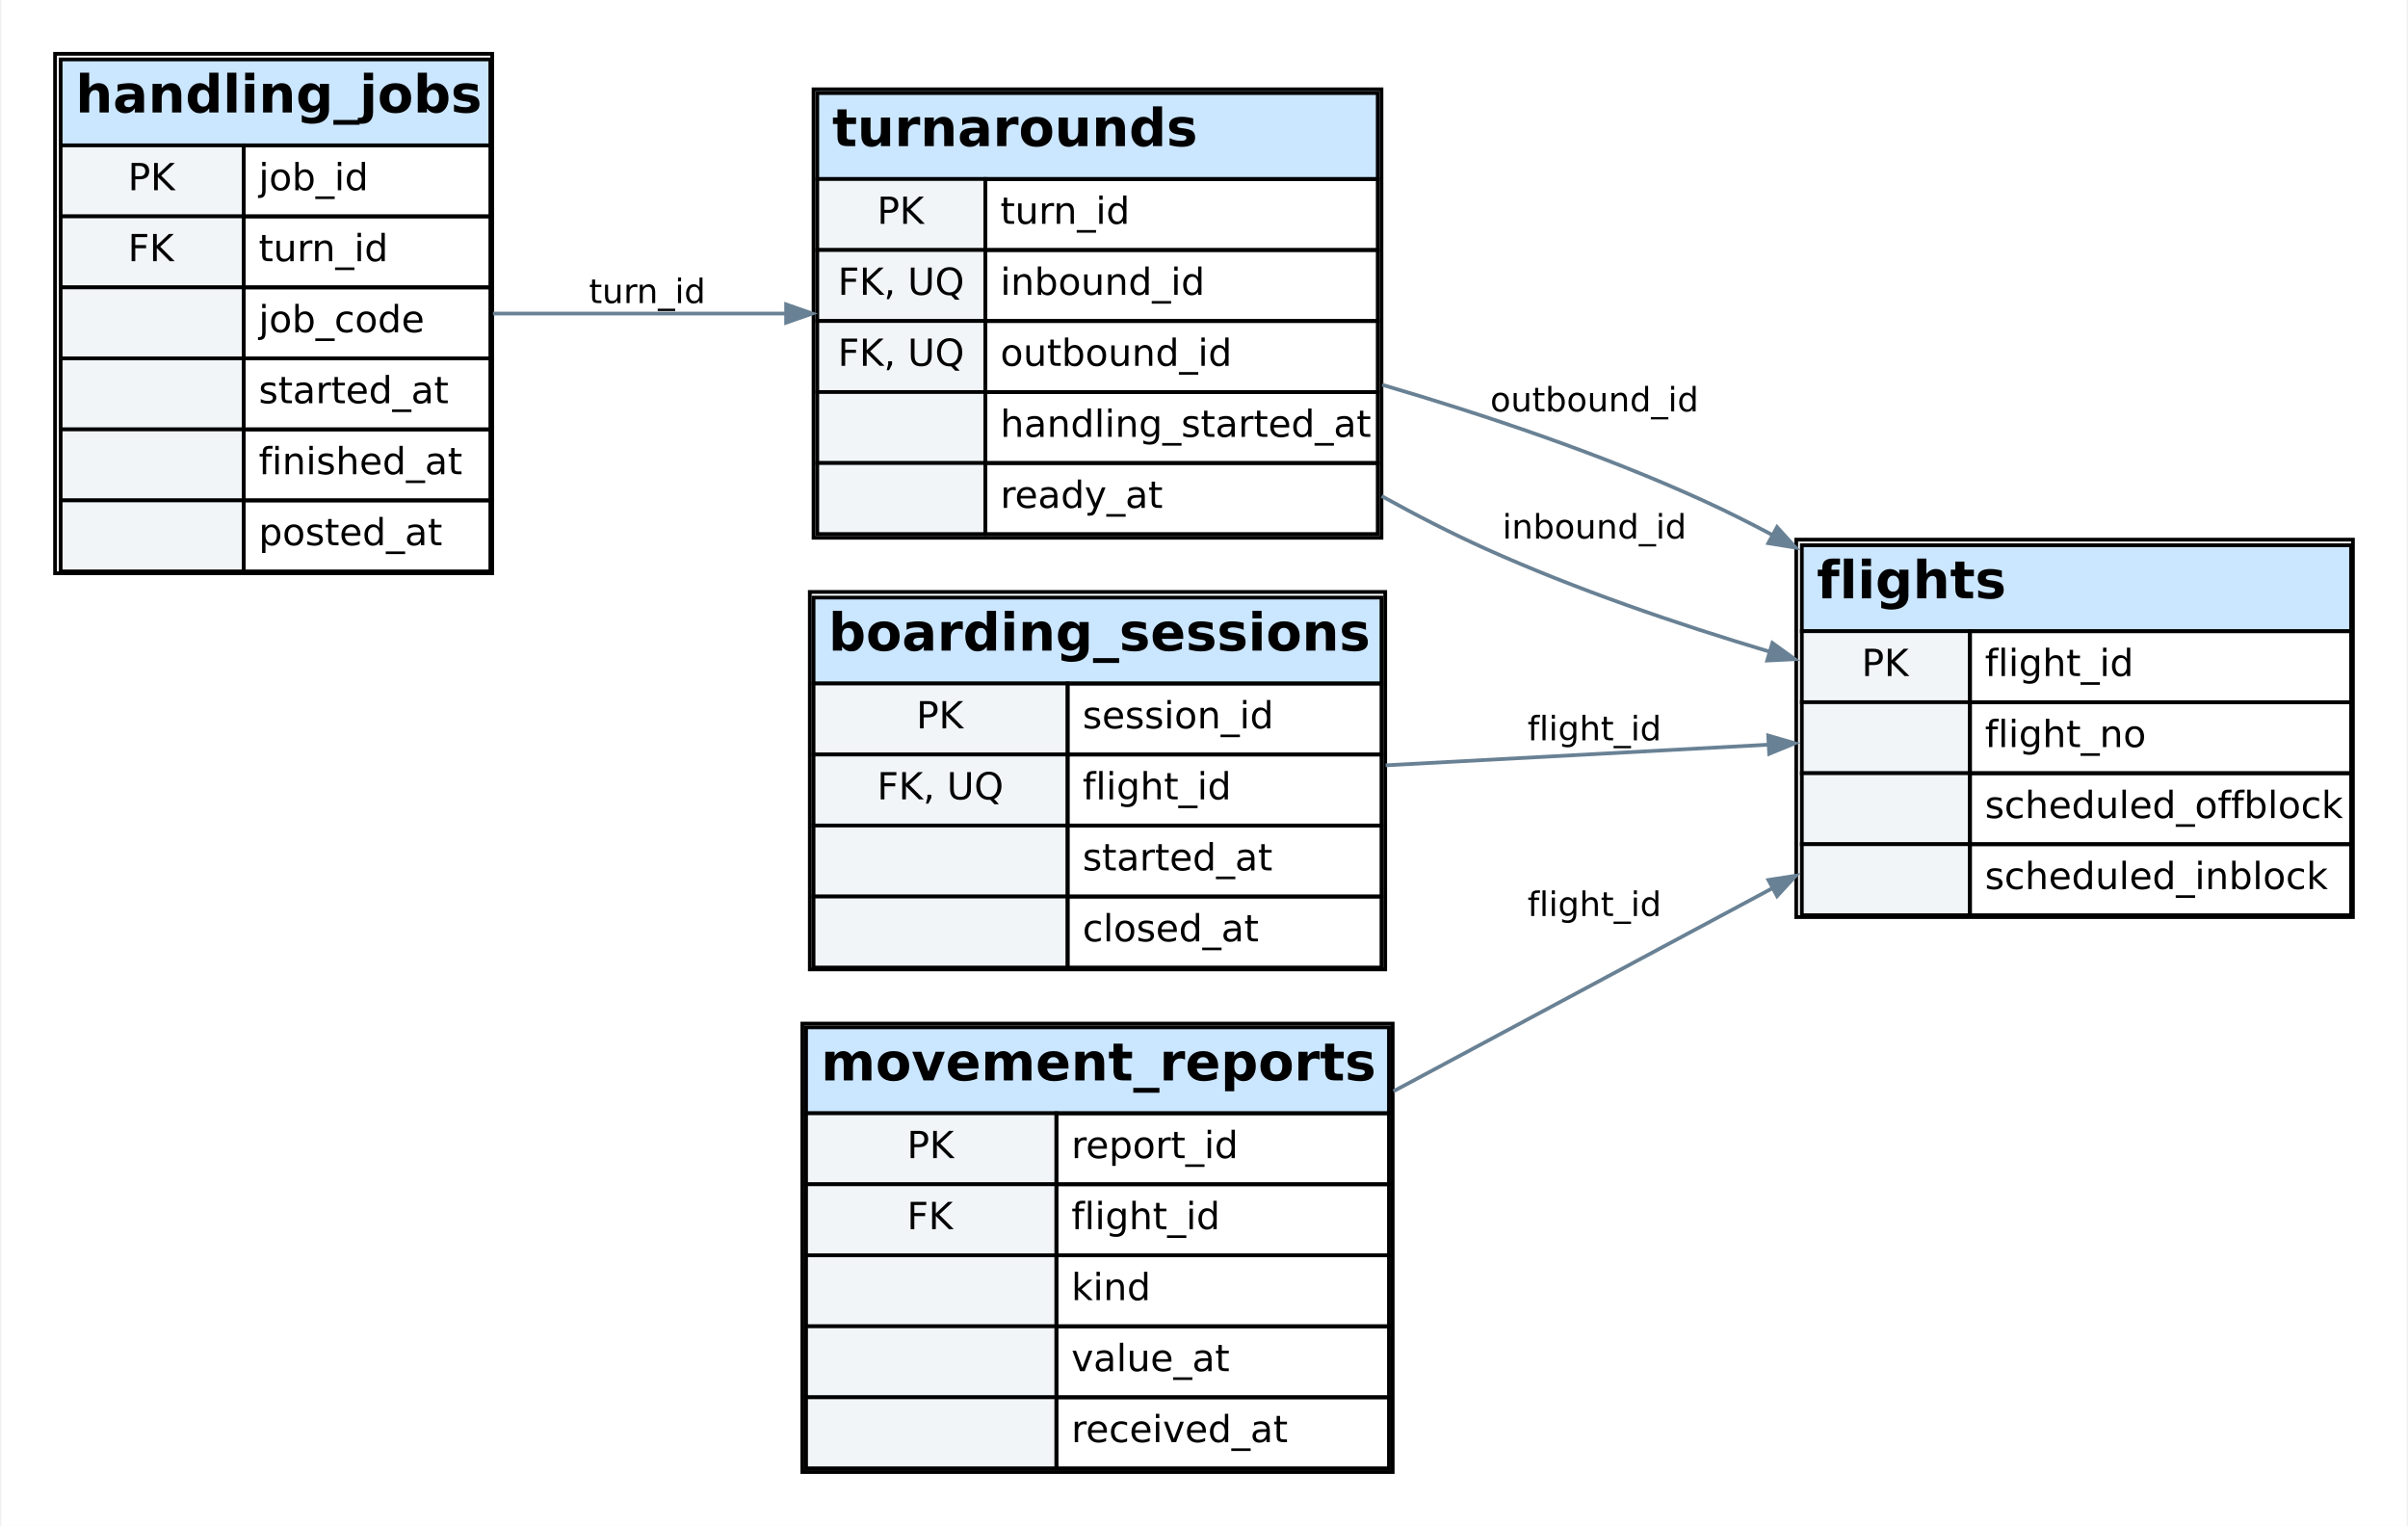
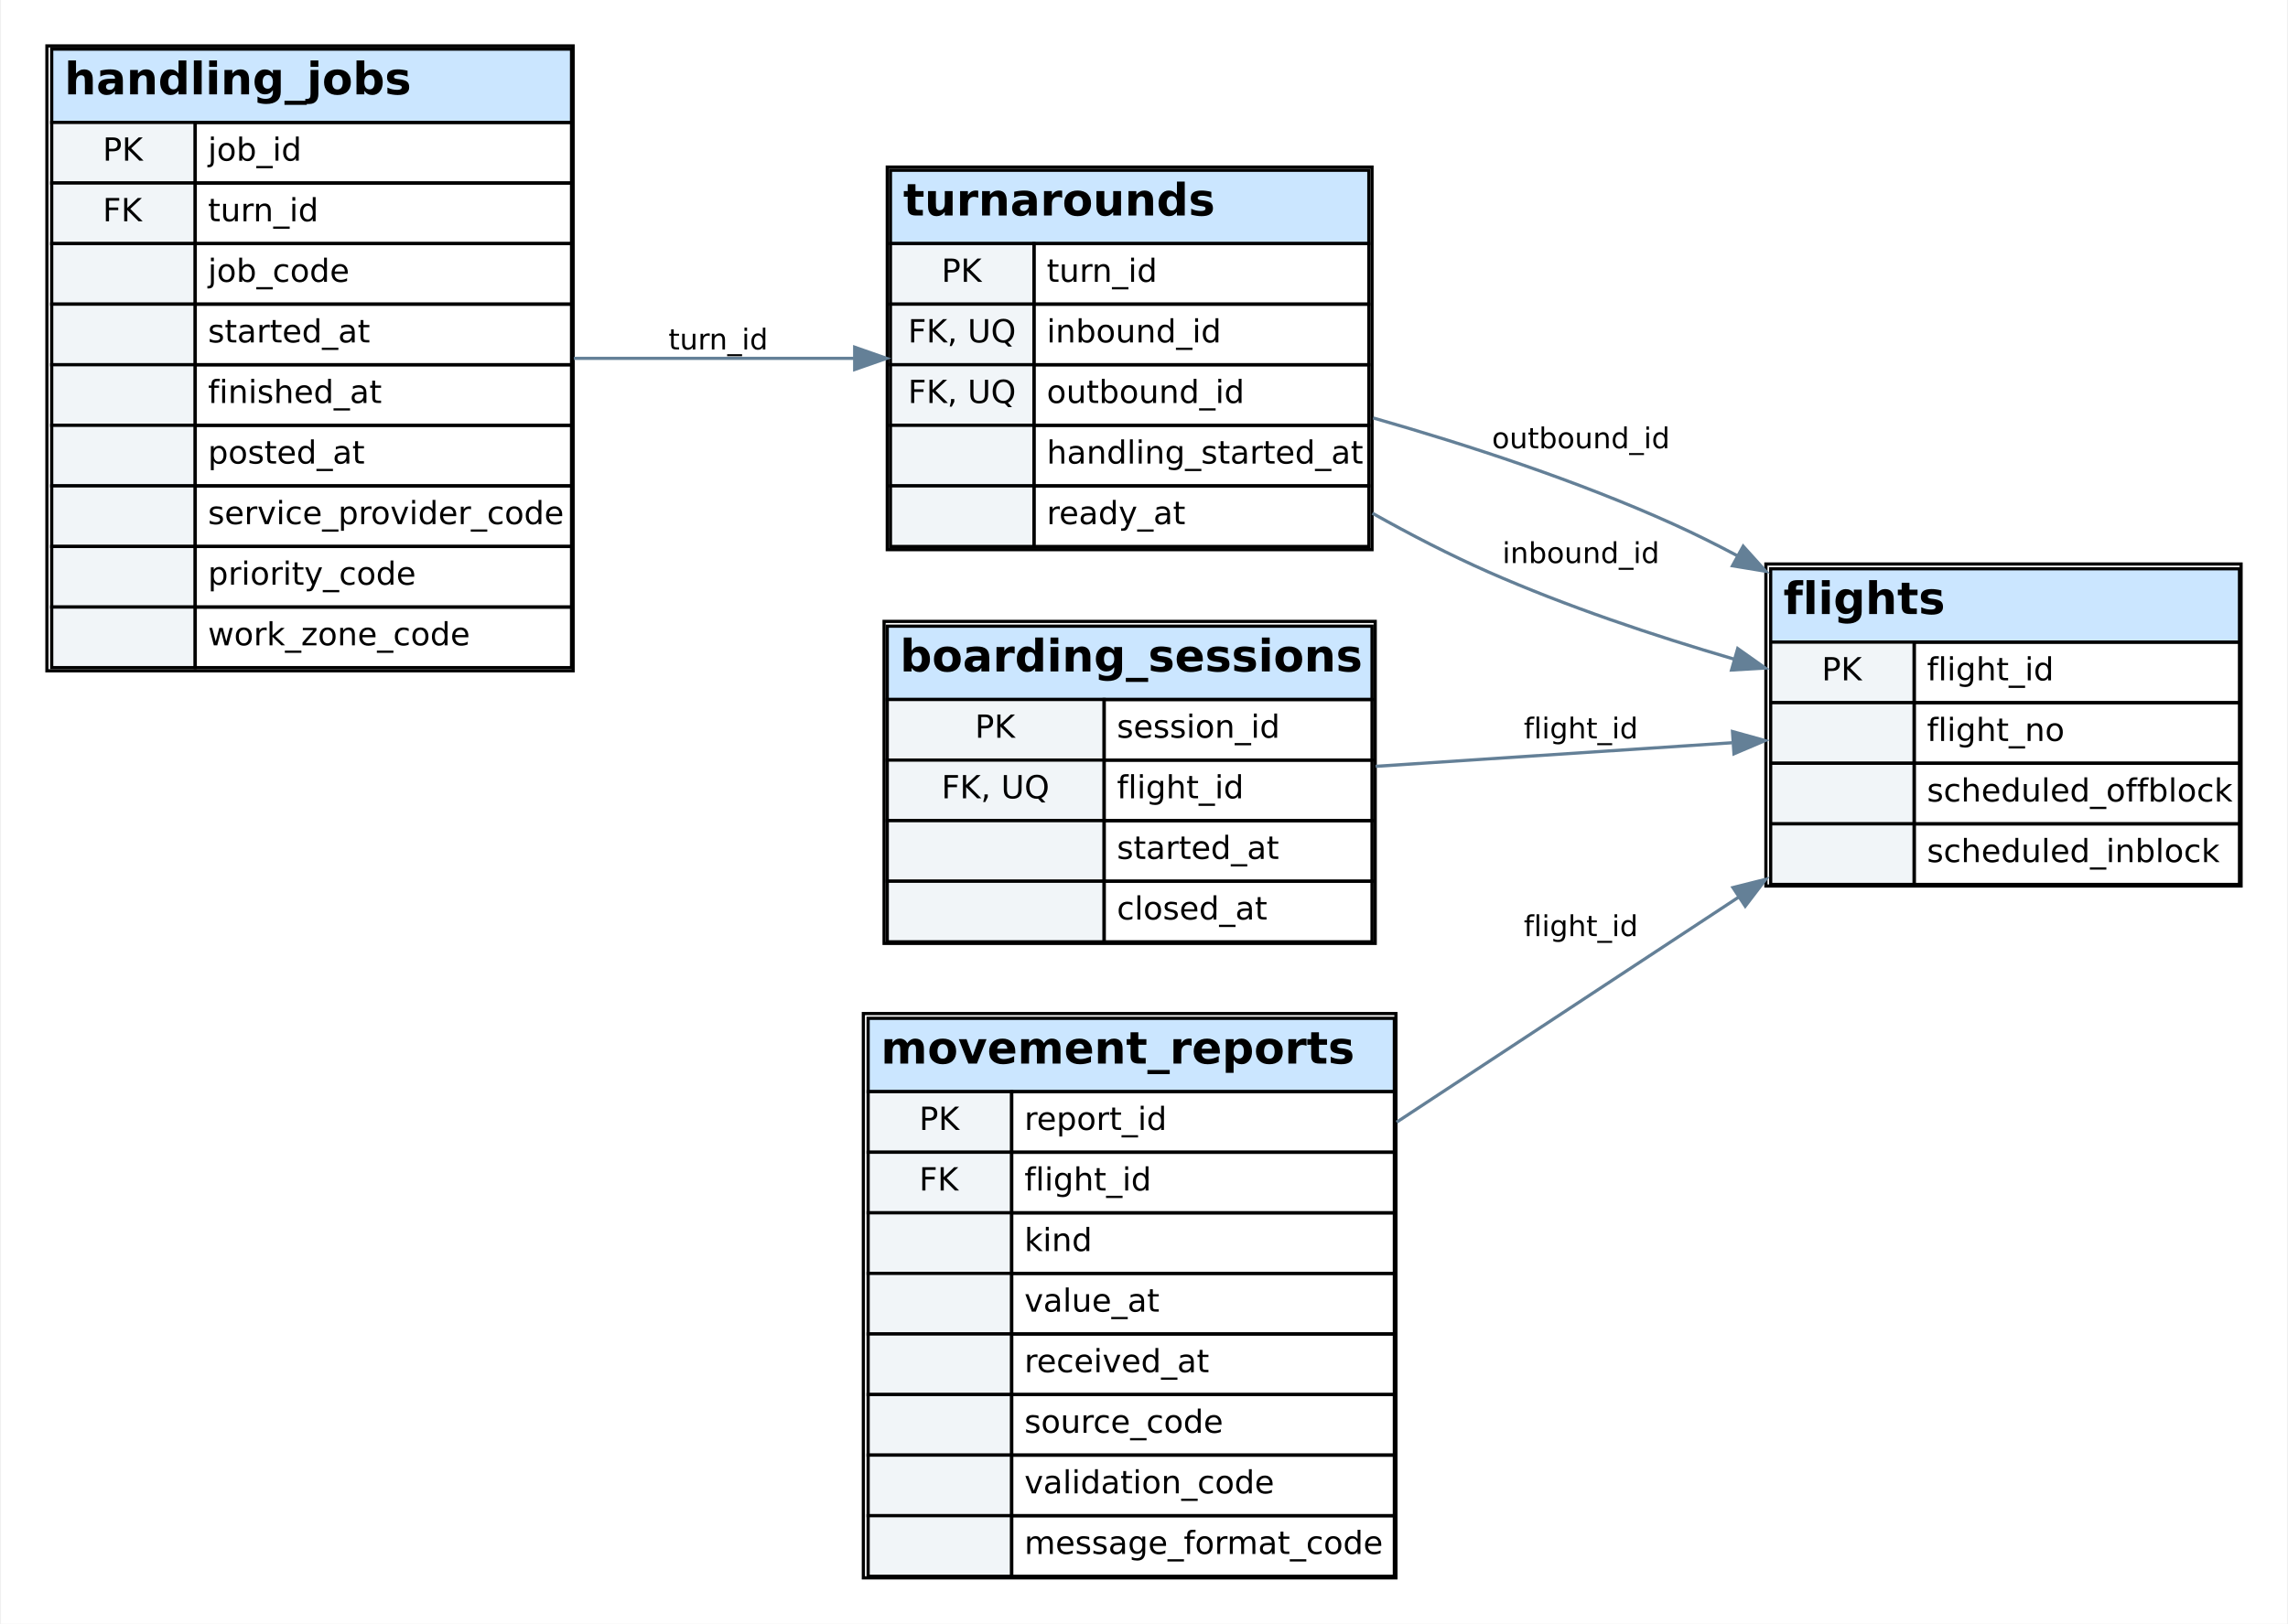
- <svg xmlns="http://www.w3.org/2000/svg" width="644pt" height="408pt" viewBox="0.00 0.00 643.80 408.30">
-   <g id="graph0" class="graph" transform="scale(1 1) rotate(0) translate(14.4 393.9)">
-     <polygon fill="white" stroke="transparent" points="-14.4,14.4 -14.4,-393.9 629.4,-393.9 629.4,14.4 -14.4,14.4" />
+ <svg xmlns="http://www.w3.org/2000/svg" width="717pt" height="509pt" viewBox="0.00 0.00 716.80 509.30">
+   <g id="graph0" class="graph" transform="scale(1 1) rotate(0) translate(14.4 494.9)">
+     <polygon fill="white" stroke="transparent" points="-14.4,14.4 -14.4,-494.9 702.4,-494.9 702.4,14.4 -14.4,14.4" />
    <g id="node1" class="node">
-       <polygon fill="#cbe6ff" stroke="transparent" points="467.5,-225 467.5,-248 614.5,-248 614.5,-225 467.5,-225" />
-       <polygon fill="none" stroke="black" points="467.5,-225 467.5,-248 614.5,-248 614.5,-225 467.5,-225" />
-       <text text-anchor="start" x="471.5" y="-233.8" font-family="DejaVu Sans" font-weight="bold" font-size="14.00">flights</text>
-       <polygon fill="#f1f5f8" stroke="transparent" points="467.5,-206 467.5,-225 512.5,-225 512.5,-206 467.5,-206" />
-       <polygon fill="none" stroke="black" points="467.5,-206 467.5,-225 512.5,-225 512.5,-206 467.5,-206" />
-       <text text-anchor="start" x="483.5" y="-213" font-family="DejaVu Sans" font-size="10.00">PK</text>
-       <polygon fill="none" stroke="black" points="512.5,-206 512.5,-225 614.5,-225 614.5,-206 512.5,-206" />
-       <text text-anchor="start" x="516.5" y="-213" font-family="DejaVu Sans" font-size="10.00">flight_id</text>
-       <polygon fill="#f1f5f8" stroke="transparent" points="467.5,-187 467.5,-206 512.5,-206 512.5,-187 467.5,-187" />
-       <polygon fill="none" stroke="black" points="467.5,-187 467.5,-206 512.5,-206 512.5,-187 467.5,-187" />
-       <text text-anchor="start" x="488" y="-194" font-family="DejaVu Sans" font-size="10.00"> </text>
-       <polygon fill="none" stroke="black" points="512.5,-187 512.5,-206 614.5,-206 614.5,-187 512.5,-187" />
-       <text text-anchor="start" x="516.5" y="-194" font-family="DejaVu Sans" font-size="10.00">flight_no</text>
-       <polygon fill="#f1f5f8" stroke="transparent" points="467.5,-168 467.5,-187 512.5,-187 512.5,-168 467.5,-168" />
-       <polygon fill="none" stroke="black" points="467.5,-168 467.5,-187 512.5,-187 512.5,-168 467.5,-168" />
-       <text text-anchor="start" x="488" y="-175" font-family="DejaVu Sans" font-size="10.00"> </text>
-       <polygon fill="none" stroke="black" points="512.5,-168 512.5,-187 614.5,-187 614.5,-168 512.5,-168" />
-       <text text-anchor="start" x="516.5" y="-175" font-family="DejaVu Sans" font-size="10.00">scheduled_offblock</text>
-       <polygon fill="#f1f5f8" stroke="transparent" points="467.5,-149 467.5,-168 512.5,-168 512.5,-149 467.5,-149" />
-       <polygon fill="none" stroke="black" points="467.5,-149 467.5,-168 512.5,-168 512.5,-149 467.5,-149" />
-       <text text-anchor="start" x="488" y="-156" font-family="DejaVu Sans" font-size="10.00"> </text>
-       <polygon fill="none" stroke="black" points="512.5,-149 512.5,-168 614.5,-168 614.5,-149 512.5,-149" />
-       <text text-anchor="start" x="516.5" y="-156" font-family="DejaVu Sans" font-size="10.00">scheduled_inblock</text>
-       <polygon fill="none" stroke="black" points="466,-148.5 466,-249.5 615,-249.5 615,-148.5 466,-148.5" />
+       <polygon fill="#cbe6ff" stroke="transparent" points="540.5,-293.5 540.5,-316.5 687.5,-316.5 687.5,-293.5 540.5,-293.5" />
+       <polygon fill="none" stroke="black" points="540.5,-293.5 540.5,-316.5 687.5,-316.5 687.5,-293.5 540.5,-293.5" />
+       <text text-anchor="start" x="544.5" y="-302.3" font-family="DejaVu Sans" font-weight="bold" font-size="14.00">flights</text>
+       <polygon fill="#f1f5f8" stroke="transparent" points="540.5,-274.5 540.5,-293.5 585.5,-293.5 585.5,-274.5 540.5,-274.5" />
+       <polygon fill="none" stroke="black" points="540.5,-274.5 540.5,-293.5 585.5,-293.5 585.5,-274.5 540.5,-274.5" />
+       <text text-anchor="start" x="556.5" y="-281.5" font-family="DejaVu Sans" font-size="10.00">PK</text>
+       <polygon fill="none" stroke="black" points="585.5,-274.5 585.5,-293.5 687.5,-293.5 687.5,-274.5 585.5,-274.5" />
+       <text text-anchor="start" x="589.5" y="-281.5" font-family="DejaVu Sans" font-size="10.00">flight_id</text>
+       <polygon fill="#f1f5f8" stroke="transparent" points="540.5,-255.5 540.5,-274.5 585.5,-274.5 585.5,-255.5 540.5,-255.5" />
+       <polygon fill="none" stroke="black" points="540.5,-255.5 540.5,-274.5 585.5,-274.5 585.5,-255.5 540.5,-255.5" />
+       <text text-anchor="start" x="561" y="-262.5" font-family="DejaVu Sans" font-size="10.00"> </text>
+       <polygon fill="none" stroke="black" points="585.5,-255.5 585.5,-274.5 687.5,-274.5 687.5,-255.5 585.5,-255.5" />
+       <text text-anchor="start" x="589.5" y="-262.5" font-family="DejaVu Sans" font-size="10.00">flight_no</text>
+       <polygon fill="#f1f5f8" stroke="transparent" points="540.5,-236.5 540.5,-255.5 585.5,-255.5 585.5,-236.5 540.5,-236.5" />
+       <polygon fill="none" stroke="black" points="540.5,-236.5 540.5,-255.5 585.5,-255.5 585.5,-236.5 540.5,-236.5" />
+       <text text-anchor="start" x="561" y="-243.5" font-family="DejaVu Sans" font-size="10.00"> </text>
+       <polygon fill="none" stroke="black" points="585.5,-236.5 585.5,-255.5 687.5,-255.5 687.5,-236.5 585.5,-236.5" />
+       <text text-anchor="start" x="589.5" y="-243.5" font-family="DejaVu Sans" font-size="10.00">scheduled_offblock</text>
+       <polygon fill="#f1f5f8" stroke="transparent" points="540.5,-217.5 540.5,-236.5 585.5,-236.5 585.5,-217.5 540.5,-217.5" />
+       <polygon fill="none" stroke="black" points="540.5,-217.5 540.5,-236.5 585.5,-236.5 585.5,-217.5 540.5,-217.5" />
+       <text text-anchor="start" x="561" y="-224.5" font-family="DejaVu Sans" font-size="10.00"> </text>
+       <polygon fill="none" stroke="black" points="585.5,-217.5 585.5,-236.5 687.5,-236.5 687.5,-217.5 585.5,-217.5" />
+       <text text-anchor="start" x="589.5" y="-224.5" font-family="DejaVu Sans" font-size="10.00">scheduled_inblock</text>
+       <polygon fill="none" stroke="black" points="539,-217 539,-318 688,-318 688,-217 539,-217" />
    </g>
    <g id="node2" class="node">
-       <polygon fill="#cbe6ff" stroke="transparent" points="204,-346 204,-369 354,-369 354,-346 204,-346" />
-       <polygon fill="none" stroke="black" points="204,-346 204,-369 354,-369 354,-346 204,-346" />
-       <text text-anchor="start" x="208" y="-354.8" font-family="DejaVu Sans" font-weight="bold" font-size="14.00">turnarounds</text>
-       <polygon fill="#f1f5f8" stroke="transparent" points="204,-327 204,-346 249,-346 249,-327 204,-327" />
-       <polygon fill="none" stroke="black" points="204,-327 204,-346 249,-346 249,-327 204,-327" />
-       <text text-anchor="start" x="220" y="-334" font-family="DejaVu Sans" font-size="10.00">PK</text>
-       <polygon fill="none" stroke="black" points="249,-327 249,-346 354,-346 354,-327 249,-327" />
-       <text text-anchor="start" x="253" y="-334" font-family="DejaVu Sans" font-size="10.00">turn_id</text>
-       <polygon fill="#f1f5f8" stroke="transparent" points="204,-308 204,-327 249,-327 249,-308 204,-308" />
-       <polygon fill="none" stroke="black" points="204,-308 204,-327 249,-327 249,-308 204,-308" />
-       <text text-anchor="start" x="209.5" y="-315" font-family="DejaVu Sans" font-size="10.00">FK, UQ</text>
-       <polygon fill="none" stroke="black" points="249,-308 249,-327 354,-327 354,-308 249,-308" />
-       <text text-anchor="start" x="253" y="-315" font-family="DejaVu Sans" font-size="10.00">inbound_id</text>
-       <polygon fill="#f1f5f8" stroke="transparent" points="204,-289 204,-308 249,-308 249,-289 204,-289" />
-       <polygon fill="none" stroke="black" points="204,-289 204,-308 249,-308 249,-289 204,-289" />
-       <text text-anchor="start" x="209.5" y="-296" font-family="DejaVu Sans" font-size="10.00">FK, UQ</text>
-       <polygon fill="none" stroke="black" points="249,-289 249,-308 354,-308 354,-289 249,-289" />
-       <text text-anchor="start" x="253" y="-296" font-family="DejaVu Sans" font-size="10.00">outbound_id</text>
-       <polygon fill="#f1f5f8" stroke="transparent" points="204,-270 204,-289 249,-289 249,-270 204,-270" />
-       <polygon fill="none" stroke="black" points="204,-270 204,-289 249,-289 249,-270 204,-270" />
-       <text text-anchor="start" x="224.5" y="-277" font-family="DejaVu Sans" font-size="10.00"> </text>
-       <polygon fill="none" stroke="black" points="249,-270 249,-289 354,-289 354,-270 249,-270" />
-       <text text-anchor="start" x="253" y="-277" font-family="DejaVu Sans" font-size="10.00">handling_started_at</text>
-       <polygon fill="#f1f5f8" stroke="transparent" points="204,-251 204,-270 249,-270 249,-251 204,-251" />
-       <polygon fill="none" stroke="black" points="204,-251 204,-270 249,-270 249,-251 204,-251" />
-       <text text-anchor="start" x="224.5" y="-258" font-family="DejaVu Sans" font-size="10.00"> </text>
-       <polygon fill="none" stroke="black" points="249,-251 249,-270 354,-270 354,-251 249,-251" />
-       <text text-anchor="start" x="253" y="-258" font-family="DejaVu Sans" font-size="10.00">ready_at</text>
-       <polygon fill="none" stroke="black" points="203,-250 203,-370 355,-370 355,-250 203,-250" />
+       <polygon fill="#cbe6ff" stroke="transparent" points="264.5,-418.5 264.5,-441.5 414.5,-441.5 414.5,-418.5 264.5,-418.5" />
+       <polygon fill="none" stroke="black" points="264.5,-418.5 264.5,-441.5 414.5,-441.5 414.5,-418.5 264.5,-418.5" />
+       <text text-anchor="start" x="268.5" y="-427.3" font-family="DejaVu Sans" font-weight="bold" font-size="14.00">turnarounds</text>
+       <polygon fill="#f1f5f8" stroke="transparent" points="264.5,-399.5 264.5,-418.5 309.5,-418.5 309.5,-399.5 264.5,-399.5" />
+       <polygon fill="none" stroke="black" points="264.5,-399.5 264.5,-418.5 309.5,-418.5 309.5,-399.5 264.5,-399.5" />
+       <text text-anchor="start" x="280.5" y="-406.5" font-family="DejaVu Sans" font-size="10.00">PK</text>
+       <polygon fill="none" stroke="black" points="309.5,-399.5 309.5,-418.5 414.5,-418.5 414.5,-399.5 309.5,-399.5" />
+       <text text-anchor="start" x="313.5" y="-406.5" font-family="DejaVu Sans" font-size="10.00">turn_id</text>
+       <polygon fill="#f1f5f8" stroke="transparent" points="264.5,-380.5 264.5,-399.5 309.5,-399.5 309.5,-380.5 264.5,-380.5" />
+       <polygon fill="none" stroke="black" points="264.5,-380.5 264.5,-399.5 309.5,-399.5 309.5,-380.5 264.5,-380.5" />
+       <text text-anchor="start" x="270" y="-387.5" font-family="DejaVu Sans" font-size="10.00">FK, UQ</text>
+       <polygon fill="none" stroke="black" points="309.5,-380.5 309.5,-399.5 414.5,-399.5 414.5,-380.5 309.5,-380.5" />
+       <text text-anchor="start" x="313.5" y="-387.5" font-family="DejaVu Sans" font-size="10.00">inbound_id</text>
+       <polygon fill="#f1f5f8" stroke="transparent" points="264.5,-361.5 264.5,-380.5 309.5,-380.5 309.5,-361.5 264.5,-361.5" />
+       <polygon fill="none" stroke="black" points="264.5,-361.5 264.5,-380.5 309.5,-380.5 309.5,-361.5 264.5,-361.5" />
+       <text text-anchor="start" x="270" y="-368.5" font-family="DejaVu Sans" font-size="10.00">FK, UQ</text>
+       <polygon fill="none" stroke="black" points="309.5,-361.5 309.5,-380.5 414.5,-380.5 414.5,-361.5 309.5,-361.5" />
+       <text text-anchor="start" x="313.5" y="-368.5" font-family="DejaVu Sans" font-size="10.00">outbound_id</text>
+       <polygon fill="#f1f5f8" stroke="transparent" points="264.5,-342.5 264.5,-361.5 309.5,-361.5 309.5,-342.5 264.5,-342.5" />
+       <polygon fill="none" stroke="black" points="264.5,-342.5 264.5,-361.5 309.5,-361.5 309.5,-342.5 264.5,-342.5" />
+       <text text-anchor="start" x="285" y="-349.5" font-family="DejaVu Sans" font-size="10.00"> </text>
+       <polygon fill="none" stroke="black" points="309.5,-342.5 309.5,-361.5 414.5,-361.5 414.5,-342.5 309.5,-342.5" />
+       <text text-anchor="start" x="313.5" y="-349.5" font-family="DejaVu Sans" font-size="10.00">handling_started_at</text>
+       <polygon fill="#f1f5f8" stroke="transparent" points="264.5,-323.5 264.5,-342.5 309.5,-342.5 309.5,-323.5 264.5,-323.5" />
+       <polygon fill="none" stroke="black" points="264.5,-323.5 264.5,-342.5 309.5,-342.5 309.5,-323.5 264.5,-323.5" />
+       <text text-anchor="start" x="285" y="-330.5" font-family="DejaVu Sans" font-size="10.00"> </text>
+       <polygon fill="none" stroke="black" points="309.5,-323.5 309.5,-342.5 414.5,-342.5 414.5,-323.5 309.5,-323.5" />
+       <text text-anchor="start" x="313.5" y="-330.5" font-family="DejaVu Sans" font-size="10.00">ready_at</text>
+       <polygon fill="none" stroke="black" points="263.5,-322.5 263.5,-442.5 415.5,-442.5 415.5,-322.5 263.5,-322.5" />
    </g>
    <g id="edge1" class="edge">
-       <path fill="none" stroke="#698194" d="M355.2,-290.93C382.76,-282.84 413.84,-272.39 441,-260 447.18,-257.18 453.44,-254.05 459.65,-250.73" />
-       <polygon fill="#698194" stroke="#698194" points="460.87,-252.86 465.85,-247.36 458.53,-248.55 460.87,-252.86" />
-       <text text-anchor="middle" x="412" y="-283.8" font-family="DejaVu Sans" font-size="9.00">outbound_id</text>
+       <path fill="none" stroke="#648097" d="M415.84,-363.82C445.77,-355.27 480.13,-344 510,-330.5 516.61,-327.51 523.31,-324.18 529.96,-320.64" />
+       <polygon fill="#648097" stroke="#648097" points="531.88,-323.58 538.97,-315.72 528.52,-317.44 531.88,-323.58" />
+       <text text-anchor="middle" x="481" y="-354.3" font-family="DejaVu Sans" font-size="9.00">outbound_id</text>
    </g>
    <g id="edge2" class="edge">
-       <path fill="none" stroke="#698194" d="M355.04,-261.16C364.28,-256.03 373.73,-251.18 383,-247 406.92,-236.22 433.94,-226.98 458.72,-219.56" />
-       <polygon fill="#698194" stroke="#698194" points="459.62,-221.85 465.64,-217.51 458.23,-217.15 459.62,-221.85" />
-       <text text-anchor="middle" x="412" y="-249.8" font-family="DejaVu Sans" font-size="9.00">inbound_id</text>
+       <path fill="none" stroke="#648097" d="M415.61,-333.93C427.53,-327.23 439.91,-320.84 452,-315.5 476.31,-304.77 503.71,-295.58 528.9,-288.2" />
+       <polygon fill="#648097" stroke="#648097" points="530.16,-291.48 538.81,-285.36 528.23,-284.75 530.16,-291.48" />
+       <text text-anchor="middle" x="481" y="-318.3" font-family="DejaVu Sans" font-size="9.00">inbound_id</text>
    </g>
    <g id="node3" class="node">
-       <polygon fill="#cbe6ff" stroke="transparent" points="203,-211 203,-234 355,-234 355,-211 203,-211" />
-       <polygon fill="none" stroke="black" points="203,-211 203,-234 355,-234 355,-211 203,-211" />
-       <text text-anchor="start" x="207" y="-219.8" font-family="DejaVu Sans" font-weight="bold" font-size="14.00">boarding_sessions</text>
-       <polygon fill="#f1f5f8" stroke="transparent" points="203,-192 203,-211 271,-211 271,-192 203,-192" />
-       <polygon fill="none" stroke="black" points="203,-192 203,-211 271,-211 271,-192 203,-192" />
-       <text text-anchor="start" x="230.5" y="-199" font-family="DejaVu Sans" font-size="10.00">PK</text>
-       <polygon fill="none" stroke="black" points="271,-192 271,-211 355,-211 355,-192 271,-192" />
-       <text text-anchor="start" x="275" y="-199" font-family="DejaVu Sans" font-size="10.00">session_id</text>
-       <polygon fill="#f1f5f8" stroke="transparent" points="203,-173 203,-192 271,-192 271,-173 203,-173" />
-       <polygon fill="none" stroke="black" points="203,-173 203,-192 271,-192 271,-173 203,-173" />
-       <text text-anchor="start" x="220" y="-180" font-family="DejaVu Sans" font-size="10.00">FK, UQ</text>
-       <polygon fill="none" stroke="black" points="271,-173 271,-192 355,-192 355,-173 271,-173" />
-       <text text-anchor="start" x="275" y="-180" font-family="DejaVu Sans" font-size="10.00">flight_id</text>
-       <polygon fill="#f1f5f8" stroke="transparent" points="203,-154 203,-173 271,-173 271,-154 203,-154" />
-       <polygon fill="none" stroke="black" points="203,-154 203,-173 271,-173 271,-154 203,-154" />
-       <text text-anchor="start" x="235" y="-161" font-family="DejaVu Sans" font-size="10.00"> </text>
-       <polygon fill="none" stroke="black" points="271,-154 271,-173 355,-173 355,-154 271,-154" />
-       <text text-anchor="start" x="275" y="-161" font-family="DejaVu Sans" font-size="10.00">started_at</text>
-       <polygon fill="#f1f5f8" stroke="transparent" points="203,-135 203,-154 271,-154 271,-135 203,-135" />
-       <polygon fill="none" stroke="black" points="203,-135 203,-154 271,-154 271,-135 203,-135" />
-       <text text-anchor="start" x="235" y="-142" font-family="DejaVu Sans" font-size="10.00"> </text>
-       <polygon fill="none" stroke="black" points="271,-135 271,-154 355,-154 355,-135 271,-135" />
-       <text text-anchor="start" x="275" y="-142" font-family="DejaVu Sans" font-size="10.00">closed_at</text>
-       <polygon fill="none" stroke="black" points="202,-134.5 202,-235.5 356,-235.5 356,-134.5 202,-134.5" />
+       <polygon fill="#cbe6ff" stroke="transparent" points="263.5,-275.5 263.5,-298.5 415.5,-298.5 415.5,-275.5 263.5,-275.5" />
+       <polygon fill="none" stroke="black" points="263.5,-275.5 263.5,-298.5 415.5,-298.5 415.5,-275.5 263.5,-275.5" />
+       <text text-anchor="start" x="267.5" y="-284.3" font-family="DejaVu Sans" font-weight="bold" font-size="14.00">boarding_sessions</text>
+       <polygon fill="#f1f5f8" stroke="transparent" points="263.5,-256.5 263.5,-275.5 331.5,-275.5 331.5,-256.5 263.5,-256.5" />
+       <polygon fill="none" stroke="black" points="263.5,-256.5 263.5,-275.5 331.5,-275.5 331.5,-256.5 263.5,-256.5" />
+       <text text-anchor="start" x="291" y="-263.5" font-family="DejaVu Sans" font-size="10.00">PK</text>
+       <polygon fill="none" stroke="black" points="331.5,-256.5 331.5,-275.5 415.5,-275.5 415.5,-256.5 331.5,-256.5" />
+       <text text-anchor="start" x="335.5" y="-263.5" font-family="DejaVu Sans" font-size="10.00">session_id</text>
+       <polygon fill="#f1f5f8" stroke="transparent" points="263.5,-237.5 263.5,-256.5 331.5,-256.5 331.5,-237.5 263.5,-237.5" />
+       <polygon fill="none" stroke="black" points="263.5,-237.5 263.5,-256.5 331.5,-256.5 331.5,-237.5 263.5,-237.5" />
+       <text text-anchor="start" x="280.5" y="-244.5" font-family="DejaVu Sans" font-size="10.00">FK, UQ</text>
+       <polygon fill="none" stroke="black" points="331.5,-237.5 331.5,-256.5 415.5,-256.5 415.5,-237.5 331.5,-237.5" />
+       <text text-anchor="start" x="335.5" y="-244.5" font-family="DejaVu Sans" font-size="10.00">flight_id</text>
+       <polygon fill="#f1f5f8" stroke="transparent" points="263.5,-218.5 263.5,-237.5 331.5,-237.5 331.5,-218.5 263.5,-218.5" />
+       <polygon fill="none" stroke="black" points="263.5,-218.5 263.5,-237.5 331.5,-237.5 331.5,-218.5 263.5,-218.5" />
+       <text text-anchor="start" x="295.5" y="-225.5" font-family="DejaVu Sans" font-size="10.00"> </text>
+       <polygon fill="none" stroke="black" points="331.5,-218.5 331.5,-237.5 415.5,-237.5 415.5,-218.5 331.5,-218.5" />
+       <text text-anchor="start" x="335.5" y="-225.5" font-family="DejaVu Sans" font-size="10.00">started_at</text>
+       <polygon fill="#f1f5f8" stroke="transparent" points="263.5,-199.5 263.5,-218.5 331.5,-218.5 331.5,-199.5 263.5,-199.5" />
+       <polygon fill="none" stroke="black" points="263.5,-199.5 263.5,-218.5 331.5,-218.5 331.5,-199.5 263.5,-199.5" />
+       <text text-anchor="start" x="295.5" y="-206.5" font-family="DejaVu Sans" font-size="10.00"> </text>
+       <polygon fill="none" stroke="black" points="331.5,-199.5 331.5,-218.5 415.5,-218.5 415.5,-199.5 331.5,-199.5" />
+       <text text-anchor="start" x="335.5" y="-206.5" font-family="DejaVu Sans" font-size="10.00">closed_at</text>
+       <polygon fill="none" stroke="black" points="262.5,-199 262.5,-300 416.5,-300 416.5,-199 262.5,-199" />
    </g>
    <g id="edge3" class="edge">
-       <path fill="none" stroke="#698194" d="M356.11,-189.11C388.22,-190.84 425.66,-192.86 458.31,-194.62" />
-       <polygon fill="#698194" stroke="#698194" points="458.51,-197.08 465.63,-195.01 458.77,-192.19 458.51,-197.08" />
-       <text text-anchor="middle" x="412" y="-195.8" font-family="DejaVu Sans" font-size="9.00">flight_id</text>
+       <path fill="none" stroke="#648097" d="M416.63,-254.54C451.39,-256.84 492.67,-259.57 528.35,-261.93" />
+       <polygon fill="#648097" stroke="#648097" points="528.53,-265.45 538.74,-262.62 528.99,-258.47 528.53,-265.45" />
+       <text text-anchor="middle" x="481" y="-263.3" font-family="DejaVu Sans" font-size="9.00">flight_id</text>
    </g>
    <g id="node4" class="node">
-       <polygon fill="#cbe6ff" stroke="transparent" points="1.5,-355 1.5,-378 116.5,-378 116.5,-355 1.5,-355" />
-       <polygon fill="none" stroke="black" points="1.5,-355 1.5,-378 116.5,-378 116.5,-355 1.5,-355" />
-       <text text-anchor="start" x="5.5" y="-363.8" font-family="DejaVu Sans" font-weight="bold" font-size="14.00">handling_jobs</text>
-       <polygon fill="#f1f5f8" stroke="transparent" points="1.5,-336 1.5,-355 50.5,-355 50.5,-336 1.5,-336" />
-       <polygon fill="none" stroke="black" points="1.5,-336 1.5,-355 50.5,-355 50.5,-336 1.5,-336" />
-       <text text-anchor="start" x="19.5" y="-343" font-family="DejaVu Sans" font-size="10.00">PK</text>
-       <polygon fill="none" stroke="black" points="50.5,-336 50.5,-355 116.5,-355 116.5,-336 50.5,-336" />
-       <text text-anchor="start" x="54.5" y="-343" font-family="DejaVu Sans" font-size="10.00">job_id</text>
-       <polygon fill="#f1f5f8" stroke="transparent" points="1.5,-317 1.5,-336 50.5,-336 50.5,-317 1.5,-317" />
-       <polygon fill="none" stroke="black" points="1.5,-317 1.5,-336 50.5,-336 50.5,-317 1.5,-317" />
-       <text text-anchor="start" x="19.5" y="-324" font-family="DejaVu Sans" font-size="10.00">FK</text>
-       <polygon fill="none" stroke="black" points="50.5,-317 50.5,-336 116.5,-336 116.5,-317 50.5,-317" />
-       <text text-anchor="start" x="54.5" y="-324" font-family="DejaVu Sans" font-size="10.00">turn_id</text>
-       <polygon fill="#f1f5f8" stroke="transparent" points="1.5,-298 1.5,-317 50.5,-317 50.5,-298 1.5,-298" />
-       <polygon fill="none" stroke="black" points="1.5,-298 1.5,-317 50.5,-317 50.5,-298 1.5,-298" />
-       <text text-anchor="start" x="24" y="-305" font-family="DejaVu Sans" font-size="10.00"> </text>
-       <polygon fill="none" stroke="black" points="50.5,-298 50.5,-317 116.5,-317 116.5,-298 50.5,-298" />
-       <text text-anchor="start" x="54.5" y="-305" font-family="DejaVu Sans" font-size="10.00">job_code</text>
-       <polygon fill="#f1f5f8" stroke="transparent" points="1.5,-279 1.5,-298 50.5,-298 50.5,-279 1.5,-279" />
-       <polygon fill="none" stroke="black" points="1.5,-279 1.5,-298 50.5,-298 50.5,-279 1.5,-279" />
-       <text text-anchor="start" x="24" y="-286" font-family="DejaVu Sans" font-size="10.00"> </text>
-       <polygon fill="none" stroke="black" points="50.5,-279 50.5,-298 116.5,-298 116.5,-279 50.5,-279" />
-       <text text-anchor="start" x="54.5" y="-286" font-family="DejaVu Sans" font-size="10.00">started_at</text>
-       <polygon fill="#f1f5f8" stroke="transparent" points="1.5,-260 1.5,-279 50.5,-279 50.5,-260 1.5,-260" />
-       <polygon fill="none" stroke="black" points="1.5,-260 1.5,-279 50.5,-279 50.5,-260 1.5,-260" />
-       <text text-anchor="start" x="24" y="-267" font-family="DejaVu Sans" font-size="10.00"> </text>
-       <polygon fill="none" stroke="black" points="50.5,-260 50.5,-279 116.5,-279 116.5,-260 50.5,-260" />
-       <text text-anchor="start" x="54.5" y="-267" font-family="DejaVu Sans" font-size="10.00">finished_at</text>
-       <polygon fill="#f1f5f8" stroke="transparent" points="1.5,-241 1.5,-260 50.5,-260 50.5,-241 1.5,-241" />
-       <polygon fill="none" stroke="black" points="1.5,-241 1.5,-260 50.5,-260 50.5,-241 1.5,-241" />
-       <text text-anchor="start" x="24" y="-248" font-family="DejaVu Sans" font-size="10.00"> </text>
-       <polygon fill="none" stroke="black" points="50.5,-241 50.5,-260 116.5,-260 116.5,-241 50.5,-241" />
-       <text text-anchor="start" x="54.5" y="-248" font-family="DejaVu Sans" font-size="10.00">posted_at</text>
-       <polygon fill="none" stroke="black" points="0,-240.5 0,-379.5 117,-379.5 117,-240.5 0,-240.5" />
+       <polygon fill="#cbe6ff" stroke="transparent" points="1.5,-456.5 1.5,-479.5 164.5,-479.5 164.5,-456.5 1.5,-456.5" />
+       <polygon fill="none" stroke="black" points="1.5,-456.5 1.5,-479.5 164.5,-479.5 164.5,-456.5 1.5,-456.5" />
+       <text text-anchor="start" x="5.5" y="-465.3" font-family="DejaVu Sans" font-weight="bold" font-size="14.00">handling_jobs</text>
+       <polygon fill="#f1f5f8" stroke="transparent" points="1.5,-437.5 1.5,-456.5 46.5,-456.5 46.5,-437.5 1.5,-437.5" />
+       <polygon fill="none" stroke="black" points="1.5,-437.5 1.5,-456.5 46.5,-456.5 46.5,-437.5 1.5,-437.5" />
+       <text text-anchor="start" x="17.5" y="-444.5" font-family="DejaVu Sans" font-size="10.00">PK</text>
+       <polygon fill="none" stroke="black" points="46.5,-437.5 46.5,-456.5 164.5,-456.5 164.5,-437.5 46.5,-437.5" />
+       <text text-anchor="start" x="50.5" y="-444.5" font-family="DejaVu Sans" font-size="10.00">job_id</text>
+       <polygon fill="#f1f5f8" stroke="transparent" points="1.5,-418.5 1.5,-437.5 46.5,-437.5 46.5,-418.5 1.5,-418.5" />
+       <polygon fill="none" stroke="black" points="1.5,-418.5 1.5,-437.5 46.5,-437.5 46.5,-418.5 1.5,-418.5" />
+       <text text-anchor="start" x="17.5" y="-425.5" font-family="DejaVu Sans" font-size="10.00">FK</text>
+       <polygon fill="none" stroke="black" points="46.5,-418.5 46.5,-437.5 164.5,-437.5 164.5,-418.5 46.5,-418.5" />
+       <text text-anchor="start" x="50.5" y="-425.5" font-family="DejaVu Sans" font-size="10.00">turn_id</text>
+       <polygon fill="#f1f5f8" stroke="transparent" points="1.5,-399.5 1.5,-418.5 46.5,-418.5 46.5,-399.5 1.5,-399.5" />
+       <polygon fill="none" stroke="black" points="1.5,-399.5 1.5,-418.5 46.5,-418.5 46.5,-399.5 1.5,-399.5" />
+       <text text-anchor="start" x="22" y="-406.5" font-family="DejaVu Sans" font-size="10.00"> </text>
+       <polygon fill="none" stroke="black" points="46.5,-399.5 46.5,-418.5 164.5,-418.5 164.5,-399.5 46.5,-399.5" />
+       <text text-anchor="start" x="50.5" y="-406.5" font-family="DejaVu Sans" font-size="10.00">job_code</text>
+       <polygon fill="#f1f5f8" stroke="transparent" points="1.5,-380.5 1.5,-399.5 46.5,-399.5 46.5,-380.5 1.5,-380.5" />
+       <polygon fill="none" stroke="black" points="1.5,-380.5 1.5,-399.5 46.5,-399.5 46.5,-380.5 1.5,-380.5" />
+       <text text-anchor="start" x="22" y="-387.5" font-family="DejaVu Sans" font-size="10.00"> </text>
+       <polygon fill="none" stroke="black" points="46.5,-380.5 46.5,-399.5 164.5,-399.5 164.5,-380.5 46.5,-380.5" />
+       <text text-anchor="start" x="50.5" y="-387.5" font-family="DejaVu Sans" font-size="10.00">started_at</text>
+       <polygon fill="#f1f5f8" stroke="transparent" points="1.5,-361.5 1.5,-380.5 46.5,-380.5 46.5,-361.5 1.5,-361.5" />
+       <polygon fill="none" stroke="black" points="1.5,-361.5 1.5,-380.5 46.5,-380.5 46.5,-361.5 1.5,-361.5" />
+       <text text-anchor="start" x="22" y="-368.5" font-family="DejaVu Sans" font-size="10.00"> </text>
+       <polygon fill="none" stroke="black" points="46.5,-361.5 46.5,-380.5 164.5,-380.5 164.5,-361.5 46.5,-361.5" />
+       <text text-anchor="start" x="50.5" y="-368.5" font-family="DejaVu Sans" font-size="10.00">finished_at</text>
+       <polygon fill="#f1f5f8" stroke="transparent" points="1.5,-342.5 1.5,-361.5 46.5,-361.5 46.5,-342.5 1.5,-342.5" />
+       <polygon fill="none" stroke="black" points="1.5,-342.5 1.5,-361.5 46.5,-361.5 46.5,-342.5 1.5,-342.5" />
+       <text text-anchor="start" x="22" y="-349.5" font-family="DejaVu Sans" font-size="10.00"> </text>
+       <polygon fill="none" stroke="black" points="46.5,-342.5 46.5,-361.5 164.5,-361.5 164.5,-342.5 46.5,-342.5" />
+       <text text-anchor="start" x="50.5" y="-349.5" font-family="DejaVu Sans" font-size="10.00">posted_at</text>
+       <polygon fill="#f1f5f8" stroke="transparent" points="1.5,-323.5 1.5,-342.5 46.5,-342.5 46.5,-323.5 1.5,-323.5" />
+       <polygon fill="none" stroke="black" points="1.5,-323.5 1.5,-342.5 46.5,-342.5 46.5,-323.5 1.5,-323.5" />
+       <text text-anchor="start" x="22" y="-330.5" font-family="DejaVu Sans" font-size="10.00"> </text>
+       <polygon fill="none" stroke="black" points="46.5,-323.5 46.5,-342.5 164.5,-342.5 164.5,-323.5 46.5,-323.5" />
+       <text text-anchor="start" x="50.5" y="-330.5" font-family="DejaVu Sans" font-size="10.00">service_provider_code</text>
+       <polygon fill="#f1f5f8" stroke="transparent" points="1.5,-304.5 1.5,-323.5 46.5,-323.5 46.5,-304.5 1.5,-304.5" />
+       <polygon fill="none" stroke="black" points="1.5,-304.5 1.5,-323.5 46.5,-323.5 46.5,-304.5 1.5,-304.5" />
+       <text text-anchor="start" x="22" y="-311.5" font-family="DejaVu Sans" font-size="10.00"> </text>
+       <polygon fill="none" stroke="black" points="46.5,-304.5 46.5,-323.5 164.5,-323.5 164.5,-304.5 46.5,-304.5" />
+       <text text-anchor="start" x="50.5" y="-311.5" font-family="DejaVu Sans" font-size="10.00">priority_code</text>
+       <polygon fill="#f1f5f8" stroke="transparent" points="1.5,-285.5 1.5,-304.5 46.5,-304.5 46.5,-285.5 1.5,-285.5" />
+       <polygon fill="none" stroke="black" points="1.5,-285.5 1.5,-304.5 46.5,-304.5 46.5,-285.5 1.5,-285.5" />
+       <text text-anchor="start" x="22" y="-292.5" font-family="DejaVu Sans" font-size="10.00"> </text>
+       <polygon fill="none" stroke="black" points="46.5,-285.5 46.5,-304.5 164.5,-304.5 164.5,-285.5 46.5,-285.5" />
+       <text text-anchor="start" x="50.5" y="-292.5" font-family="DejaVu Sans" font-size="10.00">work_zone_code</text>
+       <polygon fill="none" stroke="black" points="0,-284.5 0,-480.5 165,-480.5 165,-284.5 0,-284.5" />
    </g>
    <g id="edge4" class="edge">
-       <path fill="none" stroke="#698194" d="M117.19,-310C141.12,-310 169.32,-310 195.37,-310" />
-       <polygon fill="#698194" stroke="#698194" points="195.66,-312.45 202.66,-310 195.66,-307.55 195.66,-312.45" />
-       <text text-anchor="middle" x="158.5" y="-312.8" font-family="DejaVu Sans" font-size="9.00">turn_id</text>
+       <path fill="none" stroke="#648097" d="M165.24,-382.5C193.26,-382.5 224.69,-382.5 253,-382.5" />
+       <polygon fill="#648097" stroke="#648097" points="253.28,-386 263.28,-382.5 253.28,-379 253.28,-386" />
+       <text text-anchor="middle" x="210.5" y="-385.3" font-family="DejaVu Sans" font-size="9.00">turn_id</text>
    </g>
    <g id="node5" class="node">
-       <polygon fill="#cbe6ff" stroke="transparent" points="201,-96 201,-119 357,-119 357,-96 201,-96" />
-       <polygon fill="none" stroke="black" points="201,-96 201,-119 357,-119 357,-96 201,-96" />
-       <text text-anchor="start" x="205" y="-104.8" font-family="DejaVu Sans" font-weight="bold" font-size="14.00">movement_reports</text>
-       <polygon fill="#f1f5f8" stroke="transparent" points="201,-77 201,-96 268,-96 268,-77 201,-77" />
-       <polygon fill="none" stroke="black" points="201,-77 201,-96 268,-96 268,-77 201,-77" />
-       <text text-anchor="start" x="228" y="-84" font-family="DejaVu Sans" font-size="10.00">PK</text>
-       <polygon fill="none" stroke="black" points="268,-77 268,-96 357,-96 357,-77 268,-77" />
-       <text text-anchor="start" x="272" y="-84" font-family="DejaVu Sans" font-size="10.00">report_id</text>
-       <polygon fill="#f1f5f8" stroke="transparent" points="201,-58 201,-77 268,-77 268,-58 201,-58" />
-       <polygon fill="none" stroke="black" points="201,-58 201,-77 268,-77 268,-58 201,-58" />
-       <text text-anchor="start" x="228" y="-65" font-family="DejaVu Sans" font-size="10.00">FK</text>
-       <polygon fill="none" stroke="black" points="268,-58 268,-77 357,-77 357,-58 268,-58" />
-       <text text-anchor="start" x="272" y="-65" font-family="DejaVu Sans" font-size="10.00">flight_id</text>
-       <polygon fill="#f1f5f8" stroke="transparent" points="201,-39 201,-58 268,-58 268,-39 201,-39" />
-       <polygon fill="none" stroke="black" points="201,-39 201,-58 268,-58 268,-39 201,-39" />
-       <text text-anchor="start" x="232.5" y="-46" font-family="DejaVu Sans" font-size="10.00"> </text>
-       <polygon fill="none" stroke="black" points="268,-39 268,-58 357,-58 357,-39 268,-39" />
-       <text text-anchor="start" x="272" y="-46" font-family="DejaVu Sans" font-size="10.00">kind</text>
-       <polygon fill="#f1f5f8" stroke="transparent" points="201,-20 201,-39 268,-39 268,-20 201,-20" />
-       <polygon fill="none" stroke="black" points="201,-20 201,-39 268,-39 268,-20 201,-20" />
-       <text text-anchor="start" x="232.5" y="-27" font-family="DejaVu Sans" font-size="10.00"> </text>
-       <polygon fill="none" stroke="black" points="268,-20 268,-39 357,-39 357,-20 268,-20" />
-       <text text-anchor="start" x="272" y="-27" font-family="DejaVu Sans" font-size="10.00">value_at</text>
-       <polygon fill="#f1f5f8" stroke="transparent" points="201,-1 201,-20 268,-20 268,-1 201,-1" />
-       <polygon fill="none" stroke="black" points="201,-1 201,-20 268,-20 268,-1 201,-1" />
-       <text text-anchor="start" x="232.5" y="-8" font-family="DejaVu Sans" font-size="10.00"> </text>
-       <polygon fill="none" stroke="black" points="268,-1 268,-20 357,-20 357,-1 268,-1" />
-       <text text-anchor="start" x="272" y="-8" font-family="DejaVu Sans" font-size="10.00">received_at</text>
-       <polygon fill="none" stroke="black" points="200,0 200,-120 358,-120 358,0 200,0" />
+       <polygon fill="#cbe6ff" stroke="transparent" points="257.5,-152.5 257.5,-175.5 422.5,-175.5 422.5,-152.5 257.5,-152.5" />
+       <polygon fill="none" stroke="black" points="257.5,-152.5 257.5,-175.5 422.5,-175.5 422.5,-152.5 257.5,-152.5" />
+       <text text-anchor="start" x="261.5" y="-161.3" font-family="DejaVu Sans" font-weight="bold" font-size="14.00">movement_reports</text>
+       <polygon fill="#f1f5f8" stroke="transparent" points="257.5,-133.5 257.5,-152.5 302.5,-152.5 302.5,-133.5 257.5,-133.5" />
+       <polygon fill="none" stroke="black" points="257.5,-133.5 257.5,-152.5 302.5,-152.5 302.5,-133.5 257.5,-133.5" />
+       <text text-anchor="start" x="273.5" y="-140.5" font-family="DejaVu Sans" font-size="10.00">PK</text>
+       <polygon fill="none" stroke="black" points="302.5,-133.5 302.5,-152.5 422.5,-152.5 422.5,-133.5 302.5,-133.5" />
+       <text text-anchor="start" x="306.5" y="-140.5" font-family="DejaVu Sans" font-size="10.00">report_id</text>
+       <polygon fill="#f1f5f8" stroke="transparent" points="257.5,-114.5 257.5,-133.5 302.5,-133.5 302.5,-114.5 257.5,-114.5" />
+       <polygon fill="none" stroke="black" points="257.5,-114.5 257.5,-133.5 302.5,-133.5 302.5,-114.5 257.5,-114.5" />
+       <text text-anchor="start" x="273.5" y="-121.5" font-family="DejaVu Sans" font-size="10.00">FK</text>
+       <polygon fill="none" stroke="black" points="302.5,-114.5 302.5,-133.5 422.5,-133.5 422.5,-114.5 302.5,-114.5" />
+       <text text-anchor="start" x="306.5" y="-121.5" font-family="DejaVu Sans" font-size="10.00">flight_id</text>
+       <polygon fill="#f1f5f8" stroke="transparent" points="257.5,-95.5 257.5,-114.5 302.5,-114.5 302.5,-95.5 257.5,-95.5" />
+       <polygon fill="none" stroke="black" points="257.5,-95.5 257.5,-114.5 302.5,-114.5 302.5,-95.5 257.5,-95.5" />
+       <text text-anchor="start" x="278" y="-102.5" font-family="DejaVu Sans" font-size="10.00"> </text>
+       <polygon fill="none" stroke="black" points="302.5,-95.5 302.5,-114.5 422.5,-114.5 422.5,-95.5 302.5,-95.5" />
+       <text text-anchor="start" x="306.5" y="-102.5" font-family="DejaVu Sans" font-size="10.00">kind</text>
+       <polygon fill="#f1f5f8" stroke="transparent" points="257.5,-76.5 257.5,-95.5 302.5,-95.5 302.5,-76.5 257.5,-76.5" />
+       <polygon fill="none" stroke="black" points="257.5,-76.5 257.5,-95.5 302.5,-95.5 302.5,-76.5 257.5,-76.5" />
+       <text text-anchor="start" x="278" y="-83.5" font-family="DejaVu Sans" font-size="10.00"> </text>
+       <polygon fill="none" stroke="black" points="302.5,-76.5 302.5,-95.5 422.5,-95.5 422.5,-76.5 302.5,-76.5" />
+       <text text-anchor="start" x="306.5" y="-83.5" font-family="DejaVu Sans" font-size="10.00">value_at</text>
+       <polygon fill="#f1f5f8" stroke="transparent" points="257.5,-57.5 257.5,-76.5 302.5,-76.5 302.5,-57.5 257.5,-57.5" />
+       <polygon fill="none" stroke="black" points="257.5,-57.5 257.5,-76.5 302.5,-76.5 302.5,-57.5 257.5,-57.5" />
+       <text text-anchor="start" x="278" y="-64.5" font-family="DejaVu Sans" font-size="10.00"> </text>
+       <polygon fill="none" stroke="black" points="302.5,-57.5 302.5,-76.5 422.5,-76.5 422.5,-57.5 302.5,-57.5" />
+       <text text-anchor="start" x="306.5" y="-64.5" font-family="DejaVu Sans" font-size="10.00">received_at</text>
+       <polygon fill="#f1f5f8" stroke="transparent" points="257.5,-38.5 257.5,-57.5 302.5,-57.5 302.5,-38.5 257.5,-38.5" />
+       <polygon fill="none" stroke="black" points="257.5,-38.5 257.5,-57.5 302.5,-57.5 302.5,-38.5 257.5,-38.5" />
+       <text text-anchor="start" x="278" y="-45.5" font-family="DejaVu Sans" font-size="10.00"> </text>
+       <polygon fill="none" stroke="black" points="302.5,-38.5 302.5,-57.5 422.5,-57.5 422.5,-38.5 302.5,-38.5" />
+       <text text-anchor="start" x="306.5" y="-45.5" font-family="DejaVu Sans" font-size="10.00">source_code</text>
+       <polygon fill="#f1f5f8" stroke="transparent" points="257.5,-19.5 257.5,-38.5 302.5,-38.5 302.5,-19.5 257.5,-19.5" />
+       <polygon fill="none" stroke="black" points="257.5,-19.5 257.5,-38.5 302.5,-38.5 302.5,-19.5 257.5,-19.5" />
+       <text text-anchor="start" x="278" y="-26.5" font-family="DejaVu Sans" font-size="10.00"> </text>
+       <polygon fill="none" stroke="black" points="302.5,-19.5 302.5,-38.5 422.5,-38.5 422.5,-19.5 302.5,-19.5" />
+       <text text-anchor="start" x="306.5" y="-26.5" font-family="DejaVu Sans" font-size="10.00">validation_code</text>
+       <polygon fill="#f1f5f8" stroke="transparent" points="257.5,-0.5 257.5,-19.5 302.5,-19.5 302.5,-0.5 257.5,-0.5" />
+       <polygon fill="none" stroke="black" points="257.5,-0.5 257.5,-19.5 302.5,-19.5 302.5,-0.5 257.5,-0.5" />
+       <text text-anchor="start" x="278" y="-7.5" font-family="DejaVu Sans" font-size="10.00"> </text>
+       <polygon fill="none" stroke="black" points="302.5,-0.5 302.5,-19.5 422.5,-19.5 422.5,-0.5 302.5,-0.5" />
+       <text text-anchor="start" x="306.5" y="-7.5" font-family="DejaVu Sans" font-size="10.00">message_format_code</text>
+       <polygon fill="none" stroke="black" points="256,0 256,-177 423,-177 423,0 256,0" />
    </g>
    <g id="edge5" class="edge">
-       <path fill="none" stroke="#698194" d="M358.21,-101.89C390.25,-119.05 427.29,-138.9 459.51,-156.16" />
-       <polygon fill="#698194" stroke="#698194" points="458.56,-158.43 465.89,-159.57 460.88,-154.11 458.56,-158.43" />
-       <text text-anchor="middle" x="412" y="-148.8" font-family="DejaVu Sans" font-size="9.00">flight_id</text>
+       <path fill="none" stroke="#648097" d="M423.22,-142.93C457.22,-165.31 496.5,-191.16 530.44,-213.5" />
+       <polygon fill="#648097" stroke="#648097" points="528.67,-216.52 538.95,-219.1 532.52,-210.67 528.67,-216.52" />
+       <text text-anchor="middle" x="481" y="-201.3" font-family="DejaVu Sans" font-size="9.00">flight_id</text>
    </g>
  </g>
</svg>
